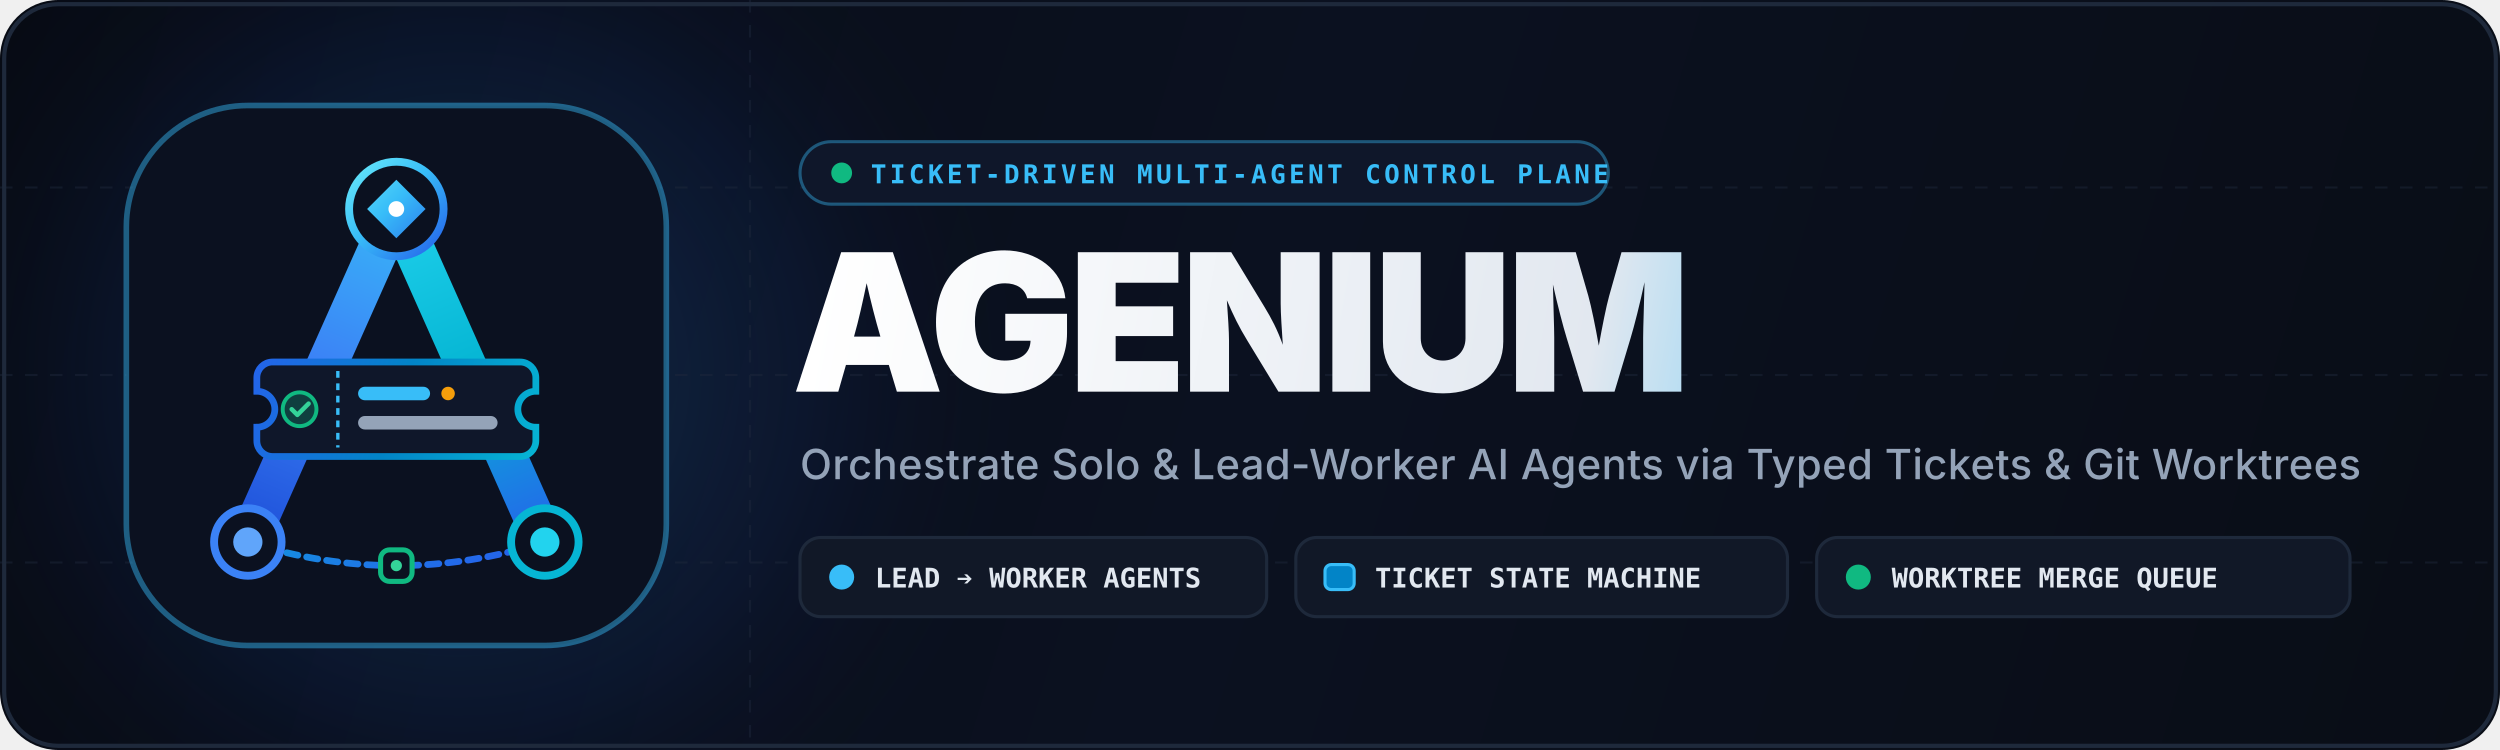
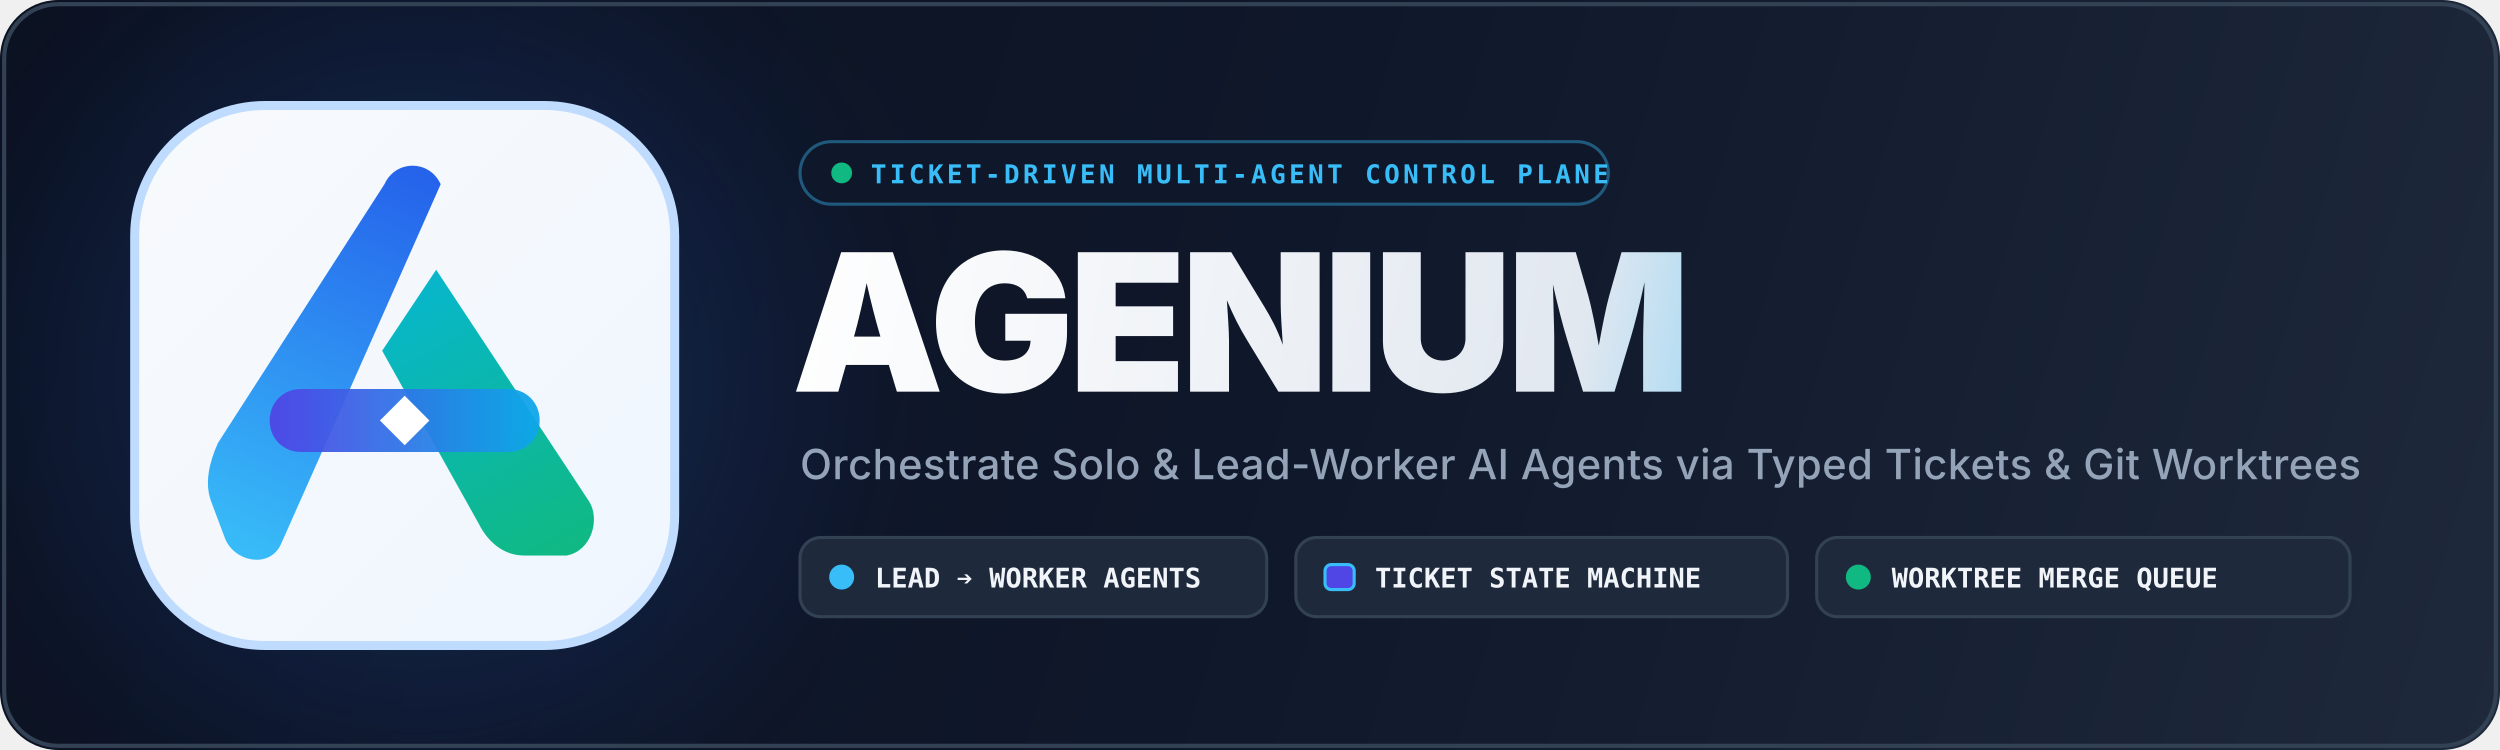
<svg xmlns="http://www.w3.org/2000/svg" viewBox="0 0 1200 360" width="1200" height="360" fill="none">
  <defs>
    <linearGradient id="banner-bg" x1="0" y1="0" x2="1200" y2="360" gradientUnits="userSpaceOnUse">
-       <stop offset="0%" stop-color="#070B14" />
-       <stop offset="50%" stop-color="#0B1120" />
-       <stop offset="100%" stop-color="#090D16" />
+       <stop offset="0%" stop-color="#0B1120" />
+       <stop offset="50%" stop-color="#0F172A" />
+       <stop offset="100%" stop-color="#1E293B" />
    </linearGradient>
-     <radialGradient id="banner-glow" cx="220" cy="180" r="280" gradientUnits="userSpaceOnUse">
+     <radialGradient id="banner-glow" cx="200" cy="180" r="280" gradientUnits="userSpaceOnUse">
      <stop offset="0%" stop-color="#38BDF8" stop-opacity="0.22" />
      <stop offset="60%" stop-color="#2563EB" stop-opacity="0.08" />
-       <stop offset="100%" stop-color="#070B14" stop-opacity="0" />
+       <stop offset="100%" stop-color="#0B1120" stop-opacity="0" />
    </radialGradient>
-     <linearGradient id="b-rail-left" x1="256" y1="88" x2="124" y2="404" gradientUnits="userSpaceOnUse">
-       <stop offset="0%" stop-color="#38BDF8" />
-       <stop offset="50%" stop-color="#3B82F6" />
-       <stop offset="100%" stop-color="#1D4ED8" />
+     <linearGradient id="ca-bg" x1="0" y1="0" x2="512" y2="512" gradientUnits="userSpaceOnUse">
+       <stop offset="0%" stop-color="#F8FAFC" />
+       <stop offset="100%" stop-color="#EFF6FF" />
    </linearGradient>
-     <linearGradient id="b-rail-right" x1="256" y1="88" x2="388" y2="404" gradientUnits="userSpaceOnUse">
-       <stop offset="0%" stop-color="#22D3EE" />
-       <stop offset="50%" stop-color="#06B6D4" />
-       <stop offset="100%" stop-color="#2563EB" />
+     <linearGradient id="ca-left" x1="256" y1="72" x2="104" y2="416" gradientUnits="userSpaceOnUse">
+       <stop offset="0%" stop-color="#2563EB" />
+       <stop offset="100%" stop-color="#38BDF8" />
    </linearGradient>
-     <linearGradient id="b-ticket-grad" x1="128" y1="240" x2="384" y2="332" gradientUnits="userSpaceOnUse">
-       <stop offset="0%" stop-color="#2563EB" />
-       <stop offset="50%" stop-color="#0284C7" />
-       <stop offset="100%" stop-color="#06B6D4" />
+     <linearGradient id="ca-right" x1="256" y1="140" x2="408" y2="416" gradientUnits="userSpaceOnUse">
+       <stop offset="0%" stop-color="#06B6D4" />
+       <stop offset="100%" stop-color="#10B981" />
    </linearGradient>
-     <linearGradient id="b-lead-node" x1="216" y1="68" x2="296" y2="148" gradientUnits="userSpaceOnUse">
-       <stop offset="0%" stop-color="#67E8F9" />
-       <stop offset="45%" stop-color="#38BDF8" />
-       <stop offset="100%" stop-color="#2563EB" />
+     <linearGradient id="ca-bar" x1="144" y1="296" x2="368" y2="296" gradientUnits="userSpaceOnUse">
+       <stop offset="0%" stop-color="#4F46E5" />
+       <stop offset="100%" stop-color="#0EA5E9" />
    </linearGradient>
-     <linearGradient id="text-grad" x1="400" y1="100" x2="960" y2="200" gradientUnits="userSpaceOnUse">
+     <linearGradient id="text-grad" x1="380" y1="100" x2="960" y2="200" gradientUnits="userSpaceOnUse">
      <stop offset="0%" stop-color="#FFFFFF" />
      <stop offset="65%" stop-color="#E2E8F0" />
      <stop offset="100%" stop-color="#38BDF8" />
    </linearGradient>
  </defs>
  <rect width="1200" height="360" rx="28" fill="url(#banner-bg)" />
  <rect width="1200" height="360" rx="28" fill="url(#banner-glow)" />
-   <rect x="2" y="2" width="1196" height="356" rx="26" stroke="#1E293B" stroke-width="2" />
-   <g stroke="#1E293B" stroke-width="1" opacity="0.45">
-     <line x1="0" y1="90" x2="1200" y2="90" stroke-dasharray="6 6" />
-     <line x1="0" y1="180" x2="1200" y2="180" stroke-dasharray="6 6" />
-     <line x1="0" y1="270" x2="1200" y2="270" stroke-dasharray="6 6" />
-     <line x1="360" y1="0" x2="360" y2="360" stroke-dasharray="6 6" />
-   </g>
-   <g transform="translate(52, 42) scale(0.54)">
-     <rect x="16" y="16" width="480" height="480" rx="108" fill="#0B1120" stroke="#38BDF8" stroke-opacity="0.45" stroke-width="5" />
-     <path d="M 124 404 Q 256 446 388 404" stroke="url(#b-rail-right)" stroke-width="6" stroke-dasharray="10 8" stroke-linecap="round" fill="none" />
-     <path d="M 256 108 L 124 404" stroke="url(#b-rail-left)" stroke-width="36" stroke-linecap="round" />
-     <path d="M 256 108 L 388 404" stroke="url(#b-rail-right)" stroke-width="36" stroke-linecap="round" />
-     <path d="M 146 244 H 366 A 14 14 0 0 1 380 258 V 270 A 16 16 0 0 0 380 302 V 314 A 14 14 0 0 1 366 328 H 146 A 14 14 0 0 1 132 314 V 302 A 16 16 0 0 0 132 270 V 258 A 14 14 0 0 1 146 244 Z" fill="#0F172A" stroke="url(#b-ticket-grad)" stroke-width="6" />
-     <line x1="204" y1="252" x2="204" y2="320" stroke="#38BDF8" stroke-width="3" stroke-dasharray="6 5" />
-     <circle cx="170" cy="286" r="15" fill="#10B981" fill-opacity="0.25" stroke="#10B981" stroke-width="3.5" />
-     <path d="M 163 286 L 168 291 L 178 281" stroke="#34D399" stroke-width="4" stroke-linecap="round" stroke-linejoin="round" />
-     <rect x="222" y="266" width="64" height="12" rx="6" fill="#38BDF8" />
-     <circle cx="302" cy="272" r="6" fill="#F59E0B" />
-     <rect x="222" y="292" width="124" height="12" rx="6" fill="#94A3B8" />
-     <circle cx="256" cy="108" r="42" fill="#0B1120" stroke="url(#b-lead-node)" stroke-width="7" />
-     <polygon points="256,82 282,108 256,134 230,108" fill="url(#b-lead-node)" />
-     <circle cx="256" cy="108" r="7" fill="#FFFFFF" />
-     <circle cx="124" cy="404" r="30" fill="#0B1120" stroke="#3B82F6" stroke-width="7" />
-     <circle cx="124" cy="404" r="13" fill="#60A5FA" />
-     <circle cx="388" cy="404" r="30" fill="#0B1120" stroke="#06B6D4" stroke-width="7" />
-     <circle cx="388" cy="404" r="13" fill="#22D3EE" />
-     <rect x="242" y="411" width="28" height="28" rx="8" fill="#0B1120" stroke="#10B981" stroke-width="4.5" />
-     <circle cx="256" cy="425" r="5" fill="#34D399" />
+   <rect x="2" y="2" width="1196" height="356" rx="26" stroke="#334155" stroke-width="2" />
+   <g transform="translate(56, 42) scale(0.54)">
+     <rect x="16" y="16" width="480" height="480" rx="116" fill="url(#ca-bg)" stroke="#BFDBFE" stroke-width="8" />
+     <path d="M 238 86 C 248 64 278 64 288 86 L 202 280 L 146 406 C 136 428 104 422 96 400 L 84 368 C 78 352 82 334 90 316 L 238 86 Z" fill="url(#ca-left)" />
+     <path d="M 284 162 L 420 368 C 430 384 422 412 400 416 L 362 416 C 344 416 330 404 322 388 L 236 234 L 284 162 Z" fill="url(#ca-right)" />
+     <path d="M 164 268 H 348 C 364 268 376 280 376 296 C 376 312 364 324 348 324 H 164 C 148 324 136 312 136 296 C 136 280 148 268 164 268 Z" fill="url(#ca-bar)" opacity="0.94" />
+     <polygon points="256,274 278,296 256,318 234,296" fill="#FFFFFF" />
  </g>
  <rect x="384" y="68" width="388" height="30" rx="15" fill="#0F172A" stroke="#38BDF8" stroke-opacity="0.4" stroke-width="1.5" />
  <circle cx="404" cy="83" r="5" fill="#10B981" />
  <text x="418" y="88" fill="#38BDF8" font-family="ui-monospace, SFMono-Regular, Menlo, Monaco, Consolas, monospace" font-size="12.5" font-weight="700" letter-spacing="1.6">
    TICKET-DRIVEN MULTI-AGENT CONTROL PLANE
  </text>
  <text x="380" y="188" fill="url(#text-grad)" font-family="Inter, Segoe UI, system-ui, -apple-system, sans-serif" font-size="92" font-weight="900" letter-spacing="-2.5">
    AGENIUM
  </text>
  <text x="384" y="230" fill="#94A3B8" font-family="Inter, Segoe UI, system-ui, -apple-system, sans-serif" font-size="20" font-weight="500" letter-spacing="0.2">
    Orchestrate Solo &amp; Lead-Worker AI Agents via Typed Tickets &amp; Git Worktrees
  </text>
  <g transform="translate(384, 258)">
-     <rect width="224" height="38" rx="10" fill="#111827" stroke="#1E293B" stroke-width="1.5" />
+     <rect width="224" height="38" rx="10" fill="#1E293B" stroke="#334155" stroke-width="1.5" />
    <circle cx="20" cy="19" r="6" fill="#38BDF8" />
-     <text x="36" y="24" fill="#E2E8F0" font-family="ui-monospace, SFMono-Regular, Consolas, monospace" font-size="13" font-weight="600">
+     <text x="36" y="24" fill="#F1F5F9" font-family="ui-monospace, SFMono-Regular, Consolas, monospace" font-size="13" font-weight="600">
      LEAD ➔ WORKER AGENTS
    </text>
  </g>
  <g transform="translate(622, 258)">
-     <rect width="236" height="38" rx="10" fill="#111827" stroke="#1E293B" stroke-width="1.5" />
-     <rect x="14" y="13" width="14" height="12" rx="3" fill="#0284C7" stroke="#38BDF8" stroke-width="1.5" />
-     <text x="38" y="24" fill="#E2E8F0" font-family="ui-monospace, SFMono-Regular, Consolas, monospace" font-size="13" font-weight="600">
+     <rect width="236" height="38" rx="10" fill="#1E293B" stroke="#334155" stroke-width="1.5" />
+     <rect x="14" y="13" width="14" height="12" rx="3" fill="#4F46E5" stroke="#38BDF8" stroke-width="1.5" />
+     <text x="38" y="24" fill="#F1F5F9" font-family="ui-monospace, SFMono-Regular, Consolas, monospace" font-size="13" font-weight="600">
      TICKET STATE MACHINE
    </text>
  </g>
  <g transform="translate(872, 258)">
-     <rect width="256" height="38" rx="10" fill="#111827" stroke="#1E293B" stroke-width="1.5" />
+     <rect width="256" height="38" rx="10" fill="#1E293B" stroke="#334155" stroke-width="1.5" />
    <circle cx="20" cy="19" r="6" fill="#10B981" />
-     <text x="36" y="24" fill="#E2E8F0" font-family="ui-monospace, SFMono-Regular, Consolas, monospace" font-size="13" font-weight="600">
+     <text x="36" y="24" fill="#F1F5F9" font-family="ui-monospace, SFMono-Regular, Consolas, monospace" font-size="13" font-weight="600">
      WORKTREE MERGE QUEUE
    </text>
  </g>
</svg>
